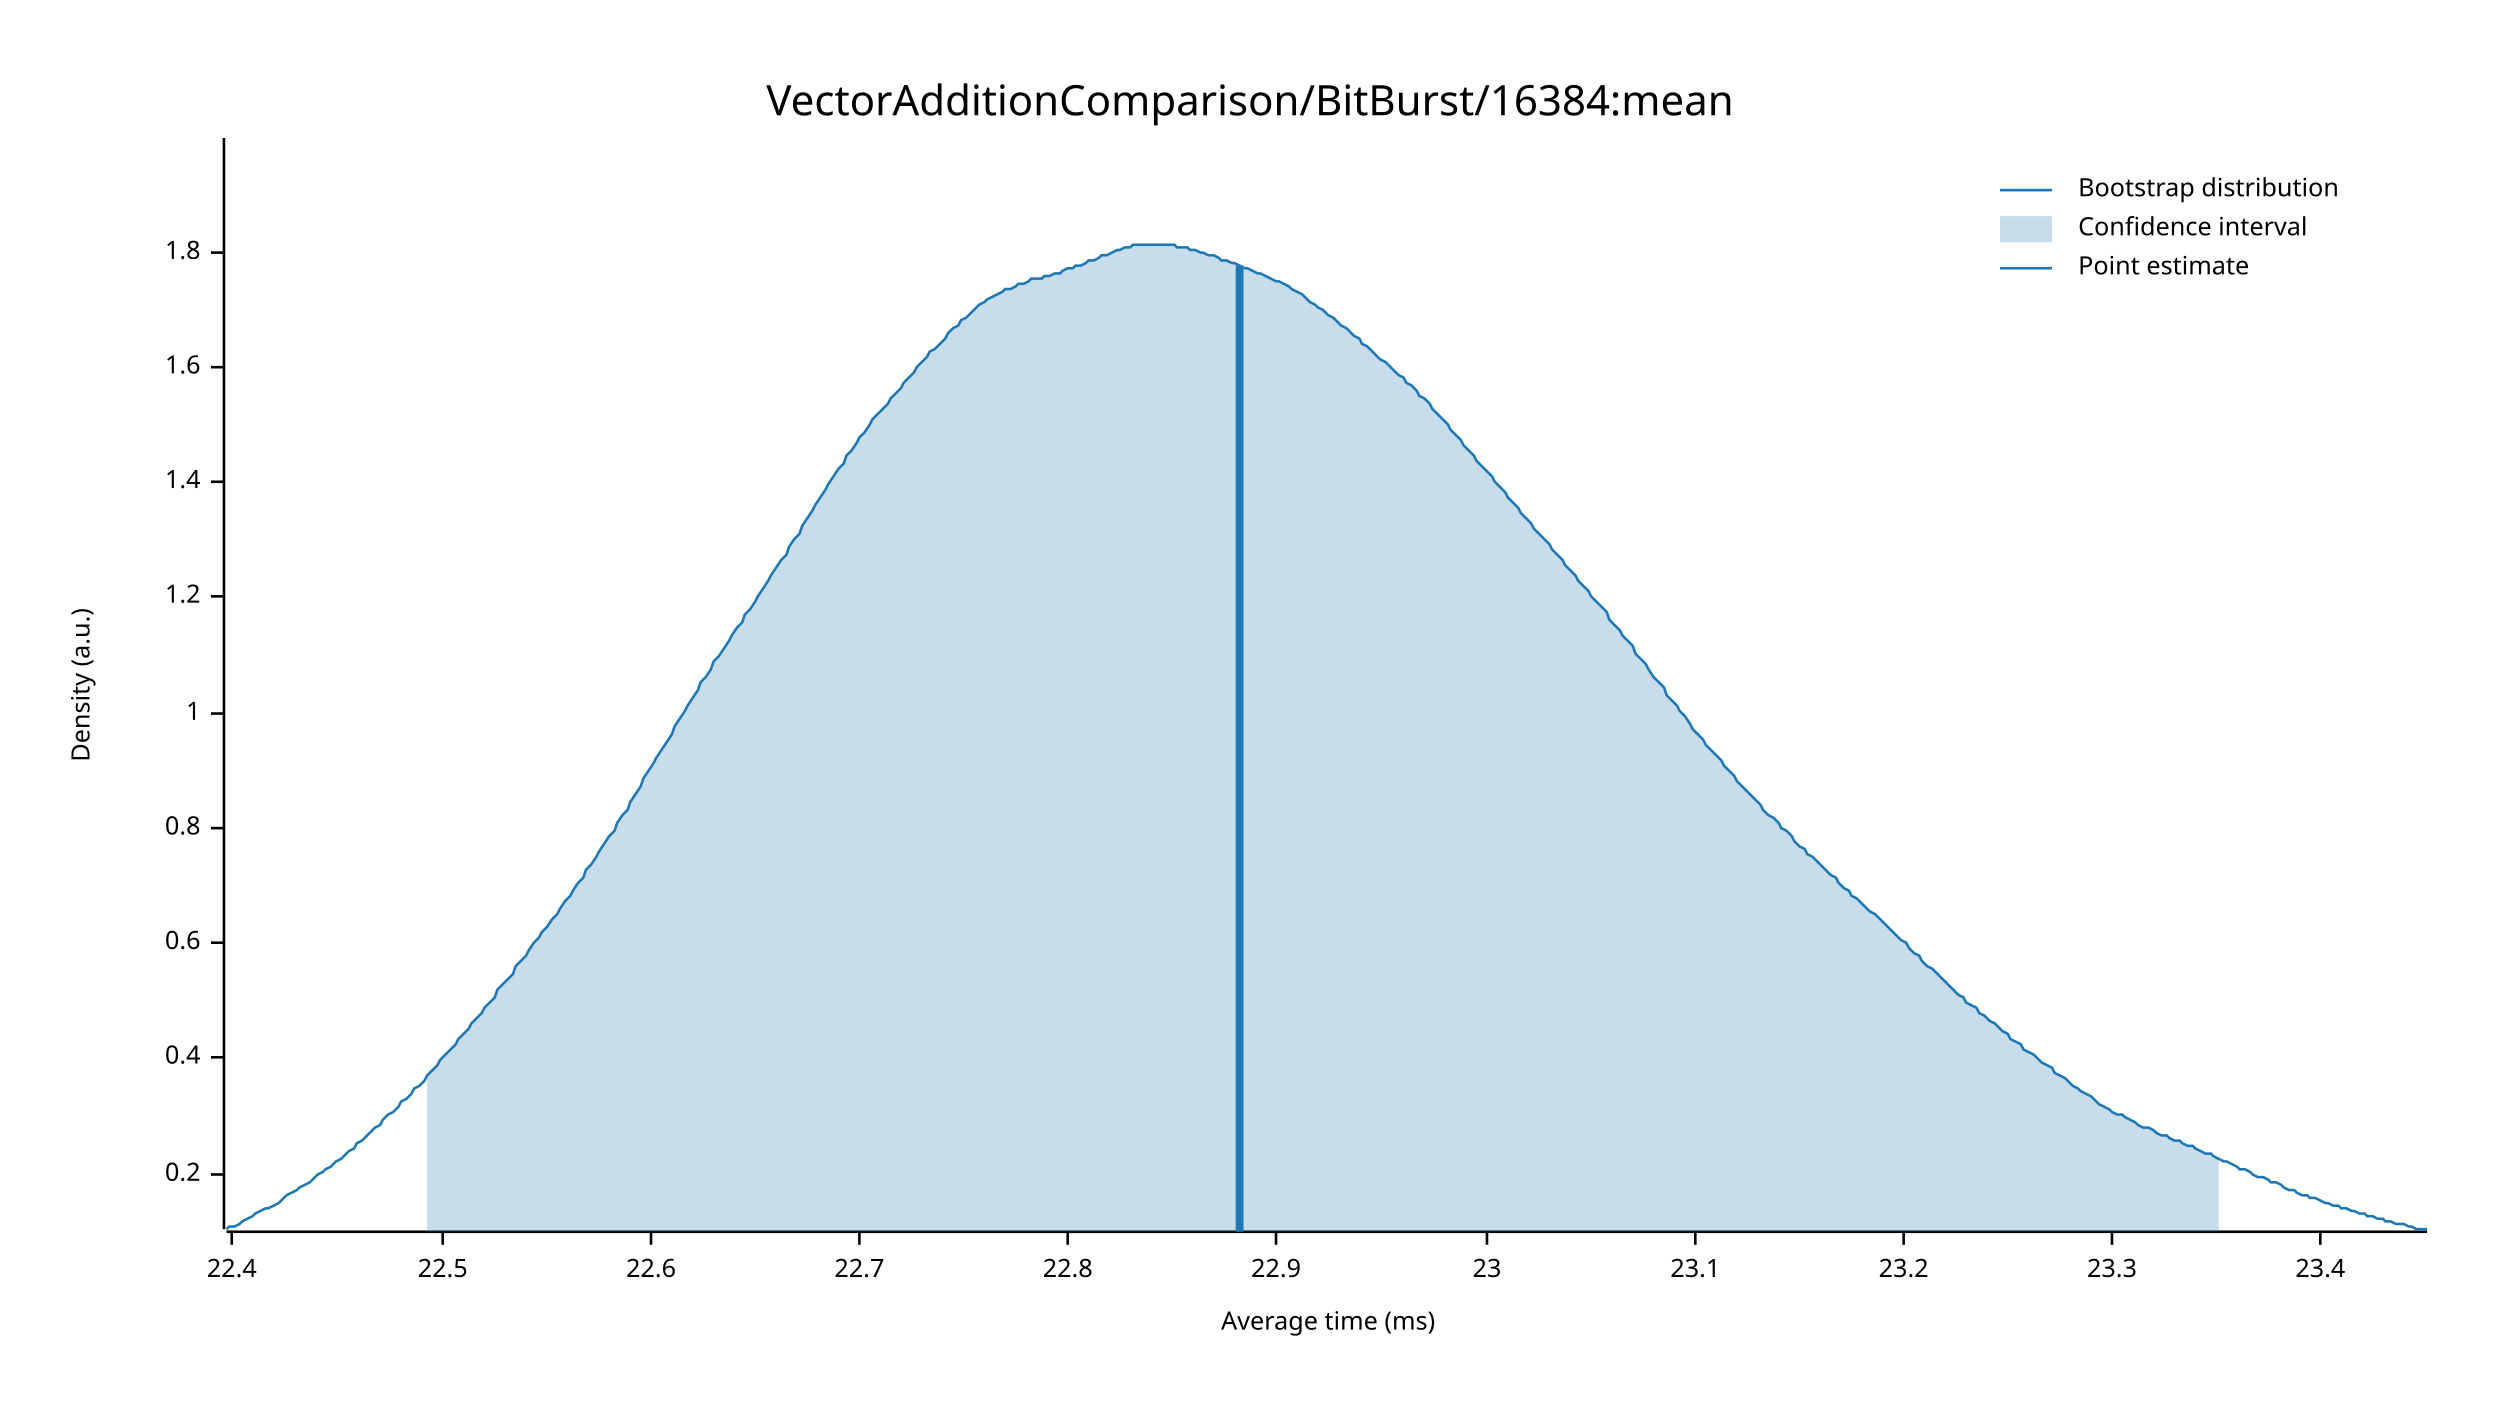
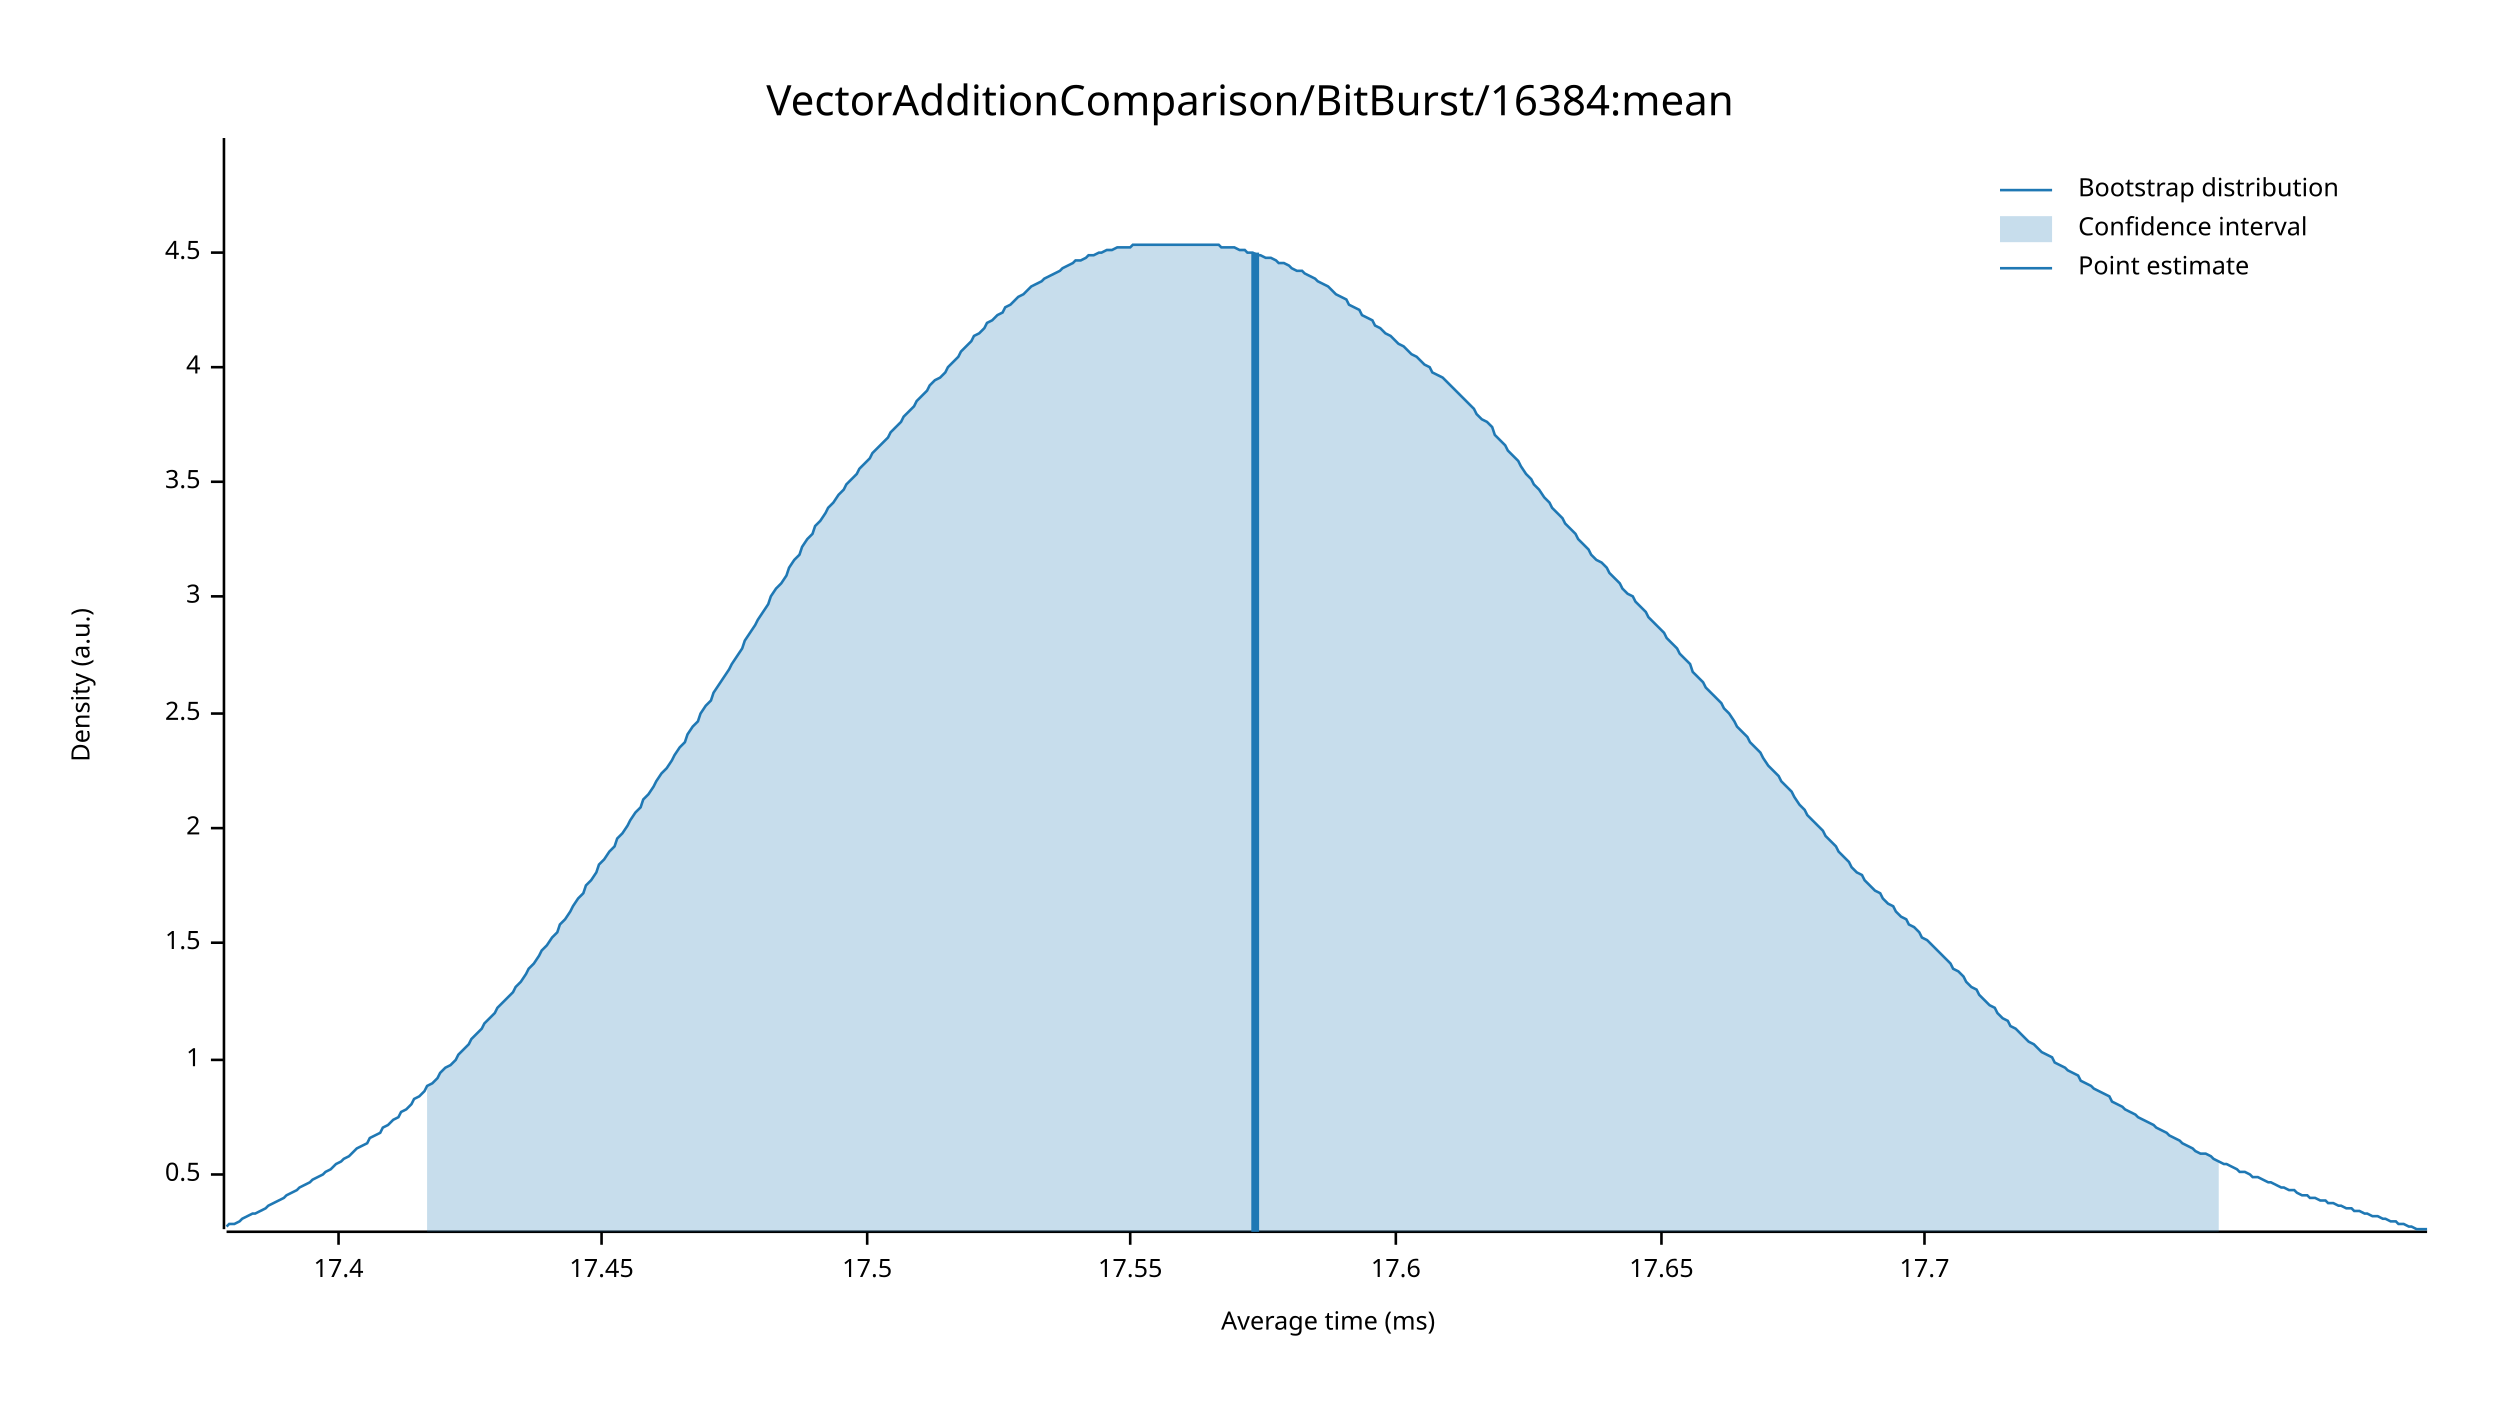
<svg xmlns="http://www.w3.org/2000/svg" width="960" height="540" viewBox="0 0 960 540">
  <text x="480" y="32" dy="0.76em" text-anchor="middle" font-family="sans-serif" font-size="16.129" opacity="1" fill="#000000">
VectorAdditionComparison/BitBurst/16384:mean
</text>
  <text x="27" y="263" dy="0.76em" text-anchor="middle" font-family="sans-serif" font-size="9.677" opacity="1" fill="#000000" transform="rotate(270, 27, 263)">
Density (a.u.)
</text>
  <text x="510" y="513" dy="-0.5ex" text-anchor="middle" font-family="sans-serif" font-size="9.677" opacity="1" fill="#000000">
Average time (ms)
</text>
  <polyline fill="none" opacity="1" stroke="#000000" stroke-width="1" points="86,53 86,472 " />
  <text x="77" y="451" dy="0.5ex" text-anchor="end" font-family="sans-serif" font-size="9.677" opacity="1" fill="#000000">
- 0.2
+ 0.5
</text>
  <polyline fill="none" opacity="1" stroke="#000000" stroke-width="1" points="81,451 86,451 " />
-   <text x="77" y="406" dy="0.5ex" text-anchor="end" font-family="sans-serif" font-size="9.677" opacity="1" fill="#000000">
- 0.4
+   <text x="77" y="407" dy="0.5ex" text-anchor="end" font-family="sans-serif" font-size="9.677" opacity="1" fill="#000000">
+ 1
</text>
-   <polyline fill="none" opacity="1" stroke="#000000" stroke-width="1" points="81,406 86,406 " />
+   <polyline fill="none" opacity="1" stroke="#000000" stroke-width="1" points="81,407 86,407 " />
  <text x="77" y="362" dy="0.5ex" text-anchor="end" font-family="sans-serif" font-size="9.677" opacity="1" fill="#000000">
- 0.6
+ 1.5
</text>
  <polyline fill="none" opacity="1" stroke="#000000" stroke-width="1" points="81,362 86,362 " />
  <text x="77" y="318" dy="0.5ex" text-anchor="end" font-family="sans-serif" font-size="9.677" opacity="1" fill="#000000">
- 0.8
+ 2
</text>
  <polyline fill="none" opacity="1" stroke="#000000" stroke-width="1" points="81,318 86,318 " />
  <text x="77" y="274" dy="0.5ex" text-anchor="end" font-family="sans-serif" font-size="9.677" opacity="1" fill="#000000">
- 1
+ 2.5
</text>
  <polyline fill="none" opacity="1" stroke="#000000" stroke-width="1" points="81,274 86,274 " />
  <text x="77" y="229" dy="0.5ex" text-anchor="end" font-family="sans-serif" font-size="9.677" opacity="1" fill="#000000">
- 1.2
+ 3
</text>
  <polyline fill="none" opacity="1" stroke="#000000" stroke-width="1" points="81,229 86,229 " />
  <text x="77" y="185" dy="0.5ex" text-anchor="end" font-family="sans-serif" font-size="9.677" opacity="1" fill="#000000">
- 1.4
+ 3.5
</text>
  <polyline fill="none" opacity="1" stroke="#000000" stroke-width="1" points="81,185 86,185 " />
  <text x="77" y="141" dy="0.5ex" text-anchor="end" font-family="sans-serif" font-size="9.677" opacity="1" fill="#000000">
- 1.6
+ 4
</text>
  <polyline fill="none" opacity="1" stroke="#000000" stroke-width="1" points="81,141 86,141 " />
  <text x="77" y="97" dy="0.5ex" text-anchor="end" font-family="sans-serif" font-size="9.677" opacity="1" fill="#000000">
- 1.8
+ 4.5
</text>
  <polyline fill="none" opacity="1" stroke="#000000" stroke-width="1" points="81,97 86,97 " />
  <polyline fill="none" opacity="1" stroke="#000000" stroke-width="1" points="87,473 932,473 " />
-   <text x="89" y="483" dy="0.76em" text-anchor="middle" font-family="sans-serif" font-size="9.677" opacity="1" fill="#000000">
- 22.4
+   <text x="130" y="483" dy="0.76em" text-anchor="middle" font-family="sans-serif" font-size="9.677" opacity="1" fill="#000000">
+ 17.4
</text>
-   <polyline fill="none" opacity="1" stroke="#000000" stroke-width="1" points="89,473 89,478 " />
-   <text x="170" y="483" dy="0.76em" text-anchor="middle" font-family="sans-serif" font-size="9.677" opacity="1" fill="#000000">
- 22.5
+   <polyline fill="none" opacity="1" stroke="#000000" stroke-width="1" points="130,473 130,478 " />
+   <text x="231" y="483" dy="0.76em" text-anchor="middle" font-family="sans-serif" font-size="9.677" opacity="1" fill="#000000">
+ 17.45
</text>
-   <polyline fill="none" opacity="1" stroke="#000000" stroke-width="1" points="170,473 170,478 " />
-   <text x="250" y="483" dy="0.76em" text-anchor="middle" font-family="sans-serif" font-size="9.677" opacity="1" fill="#000000">
- 22.6
+   <polyline fill="none" opacity="1" stroke="#000000" stroke-width="1" points="231,473 231,478 " />
+   <text x="333" y="483" dy="0.76em" text-anchor="middle" font-family="sans-serif" font-size="9.677" opacity="1" fill="#000000">
+ 17.5
</text>
-   <polyline fill="none" opacity="1" stroke="#000000" stroke-width="1" points="250,473 250,478 " />
-   <text x="330" y="483" dy="0.76em" text-anchor="middle" font-family="sans-serif" font-size="9.677" opacity="1" fill="#000000">
- 22.7
+   <polyline fill="none" opacity="1" stroke="#000000" stroke-width="1" points="333,473 333,478 " />
+   <text x="434" y="483" dy="0.76em" text-anchor="middle" font-family="sans-serif" font-size="9.677" opacity="1" fill="#000000">
+ 17.55
</text>
-   <polyline fill="none" opacity="1" stroke="#000000" stroke-width="1" points="330,473 330,478 " />
-   <text x="410" y="483" dy="0.76em" text-anchor="middle" font-family="sans-serif" font-size="9.677" opacity="1" fill="#000000">
- 22.8
+   <polyline fill="none" opacity="1" stroke="#000000" stroke-width="1" points="434,473 434,478 " />
+   <text x="536" y="483" dy="0.76em" text-anchor="middle" font-family="sans-serif" font-size="9.677" opacity="1" fill="#000000">
+ 17.6
</text>
-   <polyline fill="none" opacity="1" stroke="#000000" stroke-width="1" points="410,473 410,478 " />
-   <text x="490" y="483" dy="0.76em" text-anchor="middle" font-family="sans-serif" font-size="9.677" opacity="1" fill="#000000">
- 22.9
+   <polyline fill="none" opacity="1" stroke="#000000" stroke-width="1" points="536,473 536,478 " />
+   <text x="638" y="483" dy="0.76em" text-anchor="middle" font-family="sans-serif" font-size="9.677" opacity="1" fill="#000000">
+ 17.65
</text>
-   <polyline fill="none" opacity="1" stroke="#000000" stroke-width="1" points="490,473 490,478 " />
-   <text x="571" y="483" dy="0.76em" text-anchor="middle" font-family="sans-serif" font-size="9.677" opacity="1" fill="#000000">
- 23
+   <polyline fill="none" opacity="1" stroke="#000000" stroke-width="1" points="638,473 638,478 " />
+   <text x="739" y="483" dy="0.76em" text-anchor="middle" font-family="sans-serif" font-size="9.677" opacity="1" fill="#000000">
+ 17.7
</text>
-   <polyline fill="none" opacity="1" stroke="#000000" stroke-width="1" points="571,473 571,478 " />
-   <text x="651" y="483" dy="0.76em" text-anchor="middle" font-family="sans-serif" font-size="9.677" opacity="1" fill="#000000">
- 23.1
- </text>
-   <polyline fill="none" opacity="1" stroke="#000000" stroke-width="1" points="651,473 651,478 " />
-   <text x="731" y="483" dy="0.76em" text-anchor="middle" font-family="sans-serif" font-size="9.677" opacity="1" fill="#000000">
- 23.2
- </text>
-   <polyline fill="none" opacity="1" stroke="#000000" stroke-width="1" points="731,473 731,478 " />
-   <text x="811" y="483" dy="0.76em" text-anchor="middle" font-family="sans-serif" font-size="9.677" opacity="1" fill="#000000">
- 23.3
- </text>
-   <polyline fill="none" opacity="1" stroke="#000000" stroke-width="1" points="811,473 811,478 " />
-   <text x="891" y="483" dy="0.76em" text-anchor="middle" font-family="sans-serif" font-size="9.677" opacity="1" fill="#000000">
- 23.4
- </text>
-   <polyline fill="none" opacity="1" stroke="#000000" stroke-width="1" points="891,473 891,478 " />
-   <polyline fill="none" opacity="1" stroke="#1F78B4" stroke-width="1" points="87,472 88,471 90,471 92,470 93,469 95,468 97,467 98,466 100,465 102,464 103,464 105,463 107,462 109,460 110,459 112,458 114,457 115,456 117,455 119,454 120,453 122,451 124,450 125,449 127,448 129,446 131,445 132,444 134,442 136,441 137,439 139,438 141,436 142,435 144,433 146,432 147,430 149,428 151,427 153,425 154,423 156,422 158,420 159,418 161,417 163,415 164,413 166,411 168,409 169,407 171,405 173,403 175,401 176,399 178,397 180,395 181,393 183,391 185,389 186,387 188,385 190,383 191,380 193,378 195,376 197,374 198,371 200,369 202,367 203,365 205,362 207,360 208,358 210,356 212,353 214,351 215,349 217,346 219,344 220,342 222,339 224,337 225,334 227,332 229,329 230,327 232,324 234,321 236,319 237,316 239,313 241,311 242,308 244,305 246,302 247,299 249,296 251,293 252,291 254,288 256,285 258,282 259,279 261,276 263,273 264,271 266,268 268,265 269,262 271,260 273,257 274,254 276,252 278,249 280,246 281,244 283,241 285,239 286,236 288,234 290,231 291,229 293,226 295,223 296,221 298,218 300,215 302,213 303,210 305,207 307,205 308,202 310,199 312,196 313,194 315,191 317,188 318,186 320,183 322,180 324,178 325,175 327,173 329,170 330,168 332,166 334,163 335,161 337,159 339,157 341,155 342,153 344,151 346,149 347,147 349,145 351,143 352,141 354,139 356,137 357,135 359,134 361,132 363,130 364,128 366,126 368,125 369,123 371,122 373,120 374,119 376,117 378,116 379,115 381,114 383,113 385,112 386,111 388,111 390,110 391,109 393,109 395,108 396,107 398,107 400,107 401,106 403,106 405,105 407,105 408,104 410,103 412,103 413,102 415,102 417,101 418,100 420,100 422,99 423,98 425,98 427,97 429,96 430,96 432,95 434,95 435,94 437,94 439,94 440,94 442,94 444,94 445,94 447,94 449,94 451,94 452,95 454,95 456,95 457,96 459,96 461,97 462,97 464,98 466,98 468,99 469,100 471,100 473,101 474,101 476,102 478,103 479,103 481,104 483,105 484,105 486,106 488,107 490,108 491,108 493,109 495,110 496,111 498,112 500,113 501,114 503,116 505,117 506,118 508,119 510,121 512,122 513,123 515,125 517,126 518,127 520,129 522,130 523,132 525,133 527,135 528,136 530,138 532,139 534,141 535,142 537,144 539,145 540,147 542,148 544,150 545,152 547,153 549,155 550,157 552,159 554,161 556,163 557,165 559,167 561,169 562,171 564,173 566,175 567,177 569,179 571,181 573,183 574,185 576,187 578,189 579,191 581,193 583,195 584,197 586,199 588,201 589,203 591,205 593,207 595,209 596,211 598,213 600,215 601,217 603,219 605,221 606,223 608,225 610,227 611,229 613,231 615,233 617,235 618,238 620,240 622,242 623,244 625,246 627,248 628,251 630,253 632,255 633,257 635,260 637,262 639,264 640,267 642,269 644,271 645,273 647,275 649,278 650,280 652,282 654,284 655,286 657,288 659,290 661,292 662,294 664,296 666,298 667,300 669,302 671,304 672,305 674,307 676,309 677,311 679,313 681,314 683,316 684,318 686,319 688,321 689,323 691,325 693,326 694,328 696,329 698,331 700,333 701,334 703,336 705,337 706,339 708,341 710,342 711,344 713,345 715,347 716,348 718,350 720,351 722,353 723,354 725,356 727,358 728,359 730,361 732,362 733,364 735,366 737,367 738,369 740,371 742,372 744,374 745,375 747,377 749,379 750,380 752,382 754,383 755,385 757,386 759,387 760,389 762,390 764,392 766,393 767,394 769,396 771,397 772,399 774,400 776,401 777,403 779,404 781,405 782,406 784,408 786,409 788,410 789,412 791,413 793,414 794,415 796,417 798,418 799,419 801,420 803,421 804,422 806,424 808,425 810,426 811,427 813,428 815,428 816,429 818,430 820,431 821,432 823,433 825,433 827,434 828,435 830,436 832,436 833,437 835,438 837,438 838,439 840,440 842,440 843,441 845,442 847,443 849,443 850,444 852,445 854,446 855,446 857,447 859,448 860,449 862,449 864,450 865,451 867,452 869,452 871,453 872,454 874,454 876,455 877,456 879,457 881,457 882,458 884,459 886,459 887,460 889,460 891,461 893,462 894,462 896,463 898,463 899,464 901,464 903,465 904,465 906,466 908,466 909,467 911,467 913,468 915,468 916,469 918,469 920,470 921,470 923,470 925,471 926,471 928,472 930,472 932,472 " />
-   <polygon opacity="0.25" fill="#1F78B4" points="164,413 166,411 168,409 169,407 171,405 173,403 175,401 176,399 178,397 180,395 181,393 183,391 185,389 186,387 188,385 190,383 191,380 193,378 195,376 197,374 198,371 200,369 202,367 203,365 205,362 207,360 208,358 210,356 212,353 214,351 215,349 217,346 219,344 220,342 222,339 224,337 225,334 227,332 229,329 230,327 232,324 234,321 236,319 237,316 239,313 241,311 242,308 244,305 246,302 247,299 249,296 251,293 252,291 254,288 256,285 258,282 259,279 261,276 263,273 264,271 266,268 268,265 269,262 271,260 273,257 274,254 276,252 278,249 280,246 281,244 283,241 285,239 286,236 288,234 290,231 291,229 293,226 295,223 296,221 298,218 300,215 302,213 303,210 305,207 307,205 308,202 310,199 312,196 313,194 315,191 317,188 318,186 320,183 322,180 324,178 325,175 327,173 329,170 330,168 332,166 334,163 335,161 337,159 339,157 341,155 342,153 344,151 346,149 347,147 349,145 351,143 352,141 354,139 356,137 357,135 359,134 361,132 363,130 364,128 366,126 368,125 369,123 371,122 373,120 374,119 376,117 378,116 379,115 381,114 383,113 385,112 386,111 388,111 390,110 391,109 393,109 395,108 396,107 398,107 400,107 401,106 403,106 405,105 407,105 408,104 410,103 412,103 413,102 415,102 417,101 418,100 420,100 422,99 423,98 425,98 427,97 429,96 430,96 432,95 434,95 435,94 437,94 439,94 440,94 442,94 444,94 445,94 447,94 449,94 451,94 452,95 454,95 456,95 457,96 459,96 461,97 462,97 464,98 466,98 468,99 469,100 471,100 473,101 474,101 476,102 478,103 479,103 481,104 483,105 484,105 486,106 488,107 490,108 491,108 493,109 495,110 496,111 498,112 500,113 501,114 503,116 505,117 506,118 508,119 510,121 512,122 513,123 515,125 517,126 518,127 520,129 522,130 523,132 525,133 527,135 528,136 530,138 532,139 534,141 535,142 537,144 539,145 540,147 542,148 544,150 545,152 547,153 549,155 550,157 552,159 554,161 556,163 557,165 559,167 561,169 562,171 564,173 566,175 567,177 569,179 571,181 573,183 574,185 576,187 578,189 579,191 581,193 583,195 584,197 586,199 588,201 589,203 591,205 593,207 595,209 596,211 598,213 600,215 601,217 603,219 605,221 606,223 608,225 610,227 611,229 613,231 615,233 617,235 618,238 620,240 622,242 623,244 625,246 627,248 628,251 630,253 632,255 633,257 635,260 637,262 639,264 640,267 642,269 644,271 645,273 647,275 649,278 650,280 652,282 654,284 655,286 657,288 659,290 661,292 662,294 664,296 666,298 667,300 669,302 671,304 672,305 674,307 676,309 677,311 679,313 681,314 683,316 684,318 686,319 688,321 689,323 691,325 693,326 694,328 696,329 698,331 700,333 701,334 703,336 705,337 706,339 708,341 710,342 711,344 713,345 715,347 716,348 718,350 720,351 722,353 723,354 725,356 727,358 728,359 730,361 732,362 733,364 735,366 737,367 738,369 740,371 742,372 744,374 745,375 747,377 749,379 750,380 752,382 754,383 755,385 757,386 759,387 760,389 762,390 764,392 766,393 767,394 769,396 771,397 772,399 774,400 776,401 777,403 779,404 781,405 782,406 784,408 786,409 788,410 789,412 791,413 793,414 794,415 796,417 798,418 799,419 801,420 803,421 804,422 806,424 808,425 810,426 811,427 813,428 815,428 816,429 818,430 820,431 821,432 823,433 825,433 827,434 828,435 830,436 832,436 833,437 835,438 837,438 838,439 840,440 842,440 843,441 845,442 847,443 849,443 850,444 852,445 852,473 164,473 " />
-   <polyline fill="none" opacity="1" stroke="#1F78B4" stroke-width="3" points="476,473 476,102 " />
+   <polyline fill="none" opacity="1" stroke="#000000" stroke-width="1" points="739,473 739,478 " />
+   <polyline fill="none" opacity="1" stroke="#1F78B4" stroke-width="1" points="87,471 88,470 90,470 92,469 93,468 95,467 97,466 98,466 100,465 102,464 103,463 105,462 107,461 109,460 110,459 112,458 114,457 115,456 117,455 119,454 120,453 122,452 124,451 125,450 127,449 129,447 131,446 132,445 134,444 136,442 137,441 139,440 141,439 142,437 144,436 146,435 147,433 149,432 151,430 153,429 154,427 156,426 158,424 159,422 161,421 163,419 164,417 166,416 168,414 169,412 171,410 173,409 175,407 176,405 178,403 180,401 181,399 183,397 185,395 186,393 188,391 190,389 191,387 193,385 195,383 197,381 198,379 200,377 202,374 203,372 205,370 207,367 208,365 210,363 212,360 214,358 215,355 217,353 219,350 220,348 222,345 224,343 225,340 227,338 229,335 230,332 232,330 234,327 236,325 237,322 239,320 241,317 242,315 244,312 246,310 247,307 249,305 251,302 252,300 254,297 256,295 258,292 259,290 261,287 263,285 264,282 266,279 268,277 269,274 271,271 273,269 274,266 276,263 278,260 280,257 281,255 283,252 285,249 286,246 288,243 290,240 291,238 293,235 295,232 296,229 298,226 300,224 302,221 303,218 305,215 307,213 308,210 310,207 312,205 313,202 315,200 317,197 318,195 320,193 322,190 324,188 325,186 327,184 329,182 330,180 332,178 334,176 335,174 337,172 339,170 341,168 342,166 344,164 346,162 347,160 349,158 351,156 352,154 354,152 356,150 357,148 359,146 361,145 363,143 364,141 366,139 368,137 369,135 371,133 373,131 374,129 376,128 378,126 379,124 381,123 383,121 385,120 386,118 388,117 390,115 391,114 393,113 395,111 396,110 398,109 400,108 401,107 403,106 405,105 407,104 408,103 410,102 412,101 413,100 415,100 417,99 418,98 420,98 422,97 423,97 425,96 427,96 429,95 430,95 432,95 434,95 435,94 437,94 439,94 440,94 442,94 444,94 445,94 447,94 449,94 451,94 452,94 454,94 456,94 457,94 459,94 461,94 462,94 464,94 466,94 468,94 469,95 471,95 473,95 474,95 476,96 478,96 479,97 481,97 483,98 484,98 486,99 488,99 490,100 491,101 493,101 495,102 496,103 498,104 500,104 501,105 503,106 505,107 506,108 508,109 510,110 512,112 513,113 515,114 517,115 518,117 520,118 522,119 523,121 525,122 527,123 528,125 530,126 532,128 534,129 535,130 537,132 539,133 540,134 542,136 544,137 545,138 547,140 549,141 550,143 552,144 554,145 556,147 557,148 559,150 561,152 562,153 564,155 566,157 567,159 569,161 571,162 573,164 574,167 576,169 578,171 579,173 581,175 583,177 584,179 586,182 588,184 589,186 591,188 593,191 595,193 596,195 598,197 600,199 601,201 603,203 605,205 606,207 608,209 610,211 611,213 613,215 615,216 617,218 618,220 620,222 622,224 623,226 625,228 627,229 628,231 630,233 632,235 633,237 635,239 637,241 639,243 640,245 642,247 644,249 645,251 647,253 649,255 650,258 652,260 654,262 655,264 657,266 659,268 661,270 662,272 664,274 666,277 667,279 669,281 671,283 672,285 674,287 676,289 677,291 679,294 681,296 683,298 684,300 686,302 688,304 689,306 691,309 693,311 694,313 696,315 698,317 700,319 701,321 703,323 705,325 706,327 708,329 710,331 711,333 713,335 715,336 716,338 718,340 720,342 722,343 723,345 725,347 727,348 728,350 730,352 732,353 733,355 735,356 737,358 738,360 740,361 742,363 744,365 745,366 747,368 749,370 750,372 752,373 754,375 755,377 757,379 759,380 760,382 762,384 764,386 766,387 767,389 769,391 771,392 772,394 774,395 776,397 777,398 779,400 781,401 782,402 784,404 786,405 788,406 789,408 791,409 793,410 794,411 796,412 798,413 799,415 801,416 803,417 804,418 806,419 808,420 810,421 811,423 813,424 815,425 816,426 818,427 820,428 821,429 823,430 825,431 827,432 828,433 830,434 832,435 833,436 835,437 837,438 838,439 840,440 842,441 843,442 845,443 847,443 849,444 850,445 852,446 854,447 855,447 857,448 859,449 860,450 862,450 864,451 865,452 867,452 869,453 871,454 872,454 874,455 876,456 877,456 879,457 881,457 882,458 884,459 886,459 887,460 889,460 891,461 893,461 894,462 896,462 898,463 899,463 901,464 903,464 904,465 906,465 908,466 909,466 911,467 913,467 915,468 916,468 918,469 920,469 921,470 923,470 925,471 926,471 928,472 930,472 932,472 " />
+   <polygon opacity="0.25" fill="#1F78B4" points="164,417 166,416 168,414 169,412 171,410 173,409 175,407 176,405 178,403 180,401 181,399 183,397 185,395 186,393 188,391 190,389 191,387 193,385 195,383 197,381 198,379 200,377 202,374 203,372 205,370 207,367 208,365 210,363 212,360 214,358 215,355 217,353 219,350 220,348 222,345 224,343 225,340 227,338 229,335 230,332 232,330 234,327 236,325 237,322 239,320 241,317 242,315 244,312 246,310 247,307 249,305 251,302 252,300 254,297 256,295 258,292 259,290 261,287 263,285 264,282 266,279 268,277 269,274 271,271 273,269 274,266 276,263 278,260 280,257 281,255 283,252 285,249 286,246 288,243 290,240 291,238 293,235 295,232 296,229 298,226 300,224 302,221 303,218 305,215 307,213 308,210 310,207 312,205 313,202 315,200 317,197 318,195 320,193 322,190 324,188 325,186 327,184 329,182 330,180 332,178 334,176 335,174 337,172 339,170 341,168 342,166 344,164 346,162 347,160 349,158 351,156 352,154 354,152 356,150 357,148 359,146 361,145 363,143 364,141 366,139 368,137 369,135 371,133 373,131 374,129 376,128 378,126 379,124 381,123 383,121 385,120 386,118 388,117 390,115 391,114 393,113 395,111 396,110 398,109 400,108 401,107 403,106 405,105 407,104 408,103 410,102 412,101 413,100 415,100 417,99 418,98 420,98 422,97 423,97 425,96 427,96 429,95 430,95 432,95 434,95 435,94 437,94 439,94 440,94 442,94 444,94 445,94 447,94 449,94 451,94 452,94 454,94 456,94 457,94 459,94 461,94 462,94 464,94 466,94 468,94 469,95 471,95 473,95 474,95 476,96 478,96 479,97 481,97 483,98 484,98 486,99 488,99 490,100 491,101 493,101 495,102 496,103 498,104 500,104 501,105 503,106 505,107 506,108 508,109 510,110 512,112 513,113 515,114 517,115 518,117 520,118 522,119 523,121 525,122 527,123 528,125 530,126 532,128 534,129 535,130 537,132 539,133 540,134 542,136 544,137 545,138 547,140 549,141 550,143 552,144 554,145 556,147 557,148 559,150 561,152 562,153 564,155 566,157 567,159 569,161 571,162 573,164 574,167 576,169 578,171 579,173 581,175 583,177 584,179 586,182 588,184 589,186 591,188 593,191 595,193 596,195 598,197 600,199 601,201 603,203 605,205 606,207 608,209 610,211 611,213 613,215 615,216 617,218 618,220 620,222 622,224 623,226 625,228 627,229 628,231 630,233 632,235 633,237 635,239 637,241 639,243 640,245 642,247 644,249 645,251 647,253 649,255 650,258 652,260 654,262 655,264 657,266 659,268 661,270 662,272 664,274 666,277 667,279 669,281 671,283 672,285 674,287 676,289 677,291 679,294 681,296 683,298 684,300 686,302 688,304 689,306 691,309 693,311 694,313 696,315 698,317 700,319 701,321 703,323 705,325 706,327 708,329 710,331 711,333 713,335 715,336 716,338 718,340 720,342 722,343 723,345 725,347 727,348 728,350 730,352 732,353 733,355 735,356 737,358 738,360 740,361 742,363 744,365 745,366 747,368 749,370 750,372 752,373 754,375 755,377 757,379 759,380 760,382 762,384 764,386 766,387 767,389 769,391 771,392 772,394 774,395 776,397 777,398 779,400 781,401 782,402 784,404 786,405 788,406 789,408 791,409 793,410 794,411 796,412 798,413 799,415 801,416 803,417 804,418 806,419 808,420 810,421 811,423 813,424 815,425 816,426 818,427 820,428 821,429 823,430 825,431 827,432 828,433 830,434 832,435 833,436 835,437 837,438 838,439 840,440 842,441 843,442 845,443 847,443 849,444 850,445 852,446 852,473 164,473 " />
+   <polyline fill="none" opacity="1" stroke="#1F78B4" stroke-width="3" points="482,473 482,97 " />
  <text x="798" y="68" dy="0.76em" text-anchor="start" font-family="sans-serif" font-size="9.677" opacity="1" fill="#000000">
Bootstrap distribution
</text>
  <text x="798" y="83" dy="0.76em" text-anchor="start" font-family="sans-serif" font-size="9.677" opacity="1" fill="#000000">
Confidence interval
</text>
  <text x="798" y="98" dy="0.76em" text-anchor="start" font-family="sans-serif" font-size="9.677" opacity="1" fill="#000000">
Point estimate
</text>
  <polyline fill="none" opacity="1" stroke="#1F78B4" stroke-width="1" points="768,73 788,73 " />
  <rect x="768" y="83" width="20" height="10" opacity="0.25" fill="#1F78B4" stroke="none" />
  <polyline fill="none" opacity="1" stroke="#1F78B4" stroke-width="1" points="768,103 788,103 " />
</svg>
